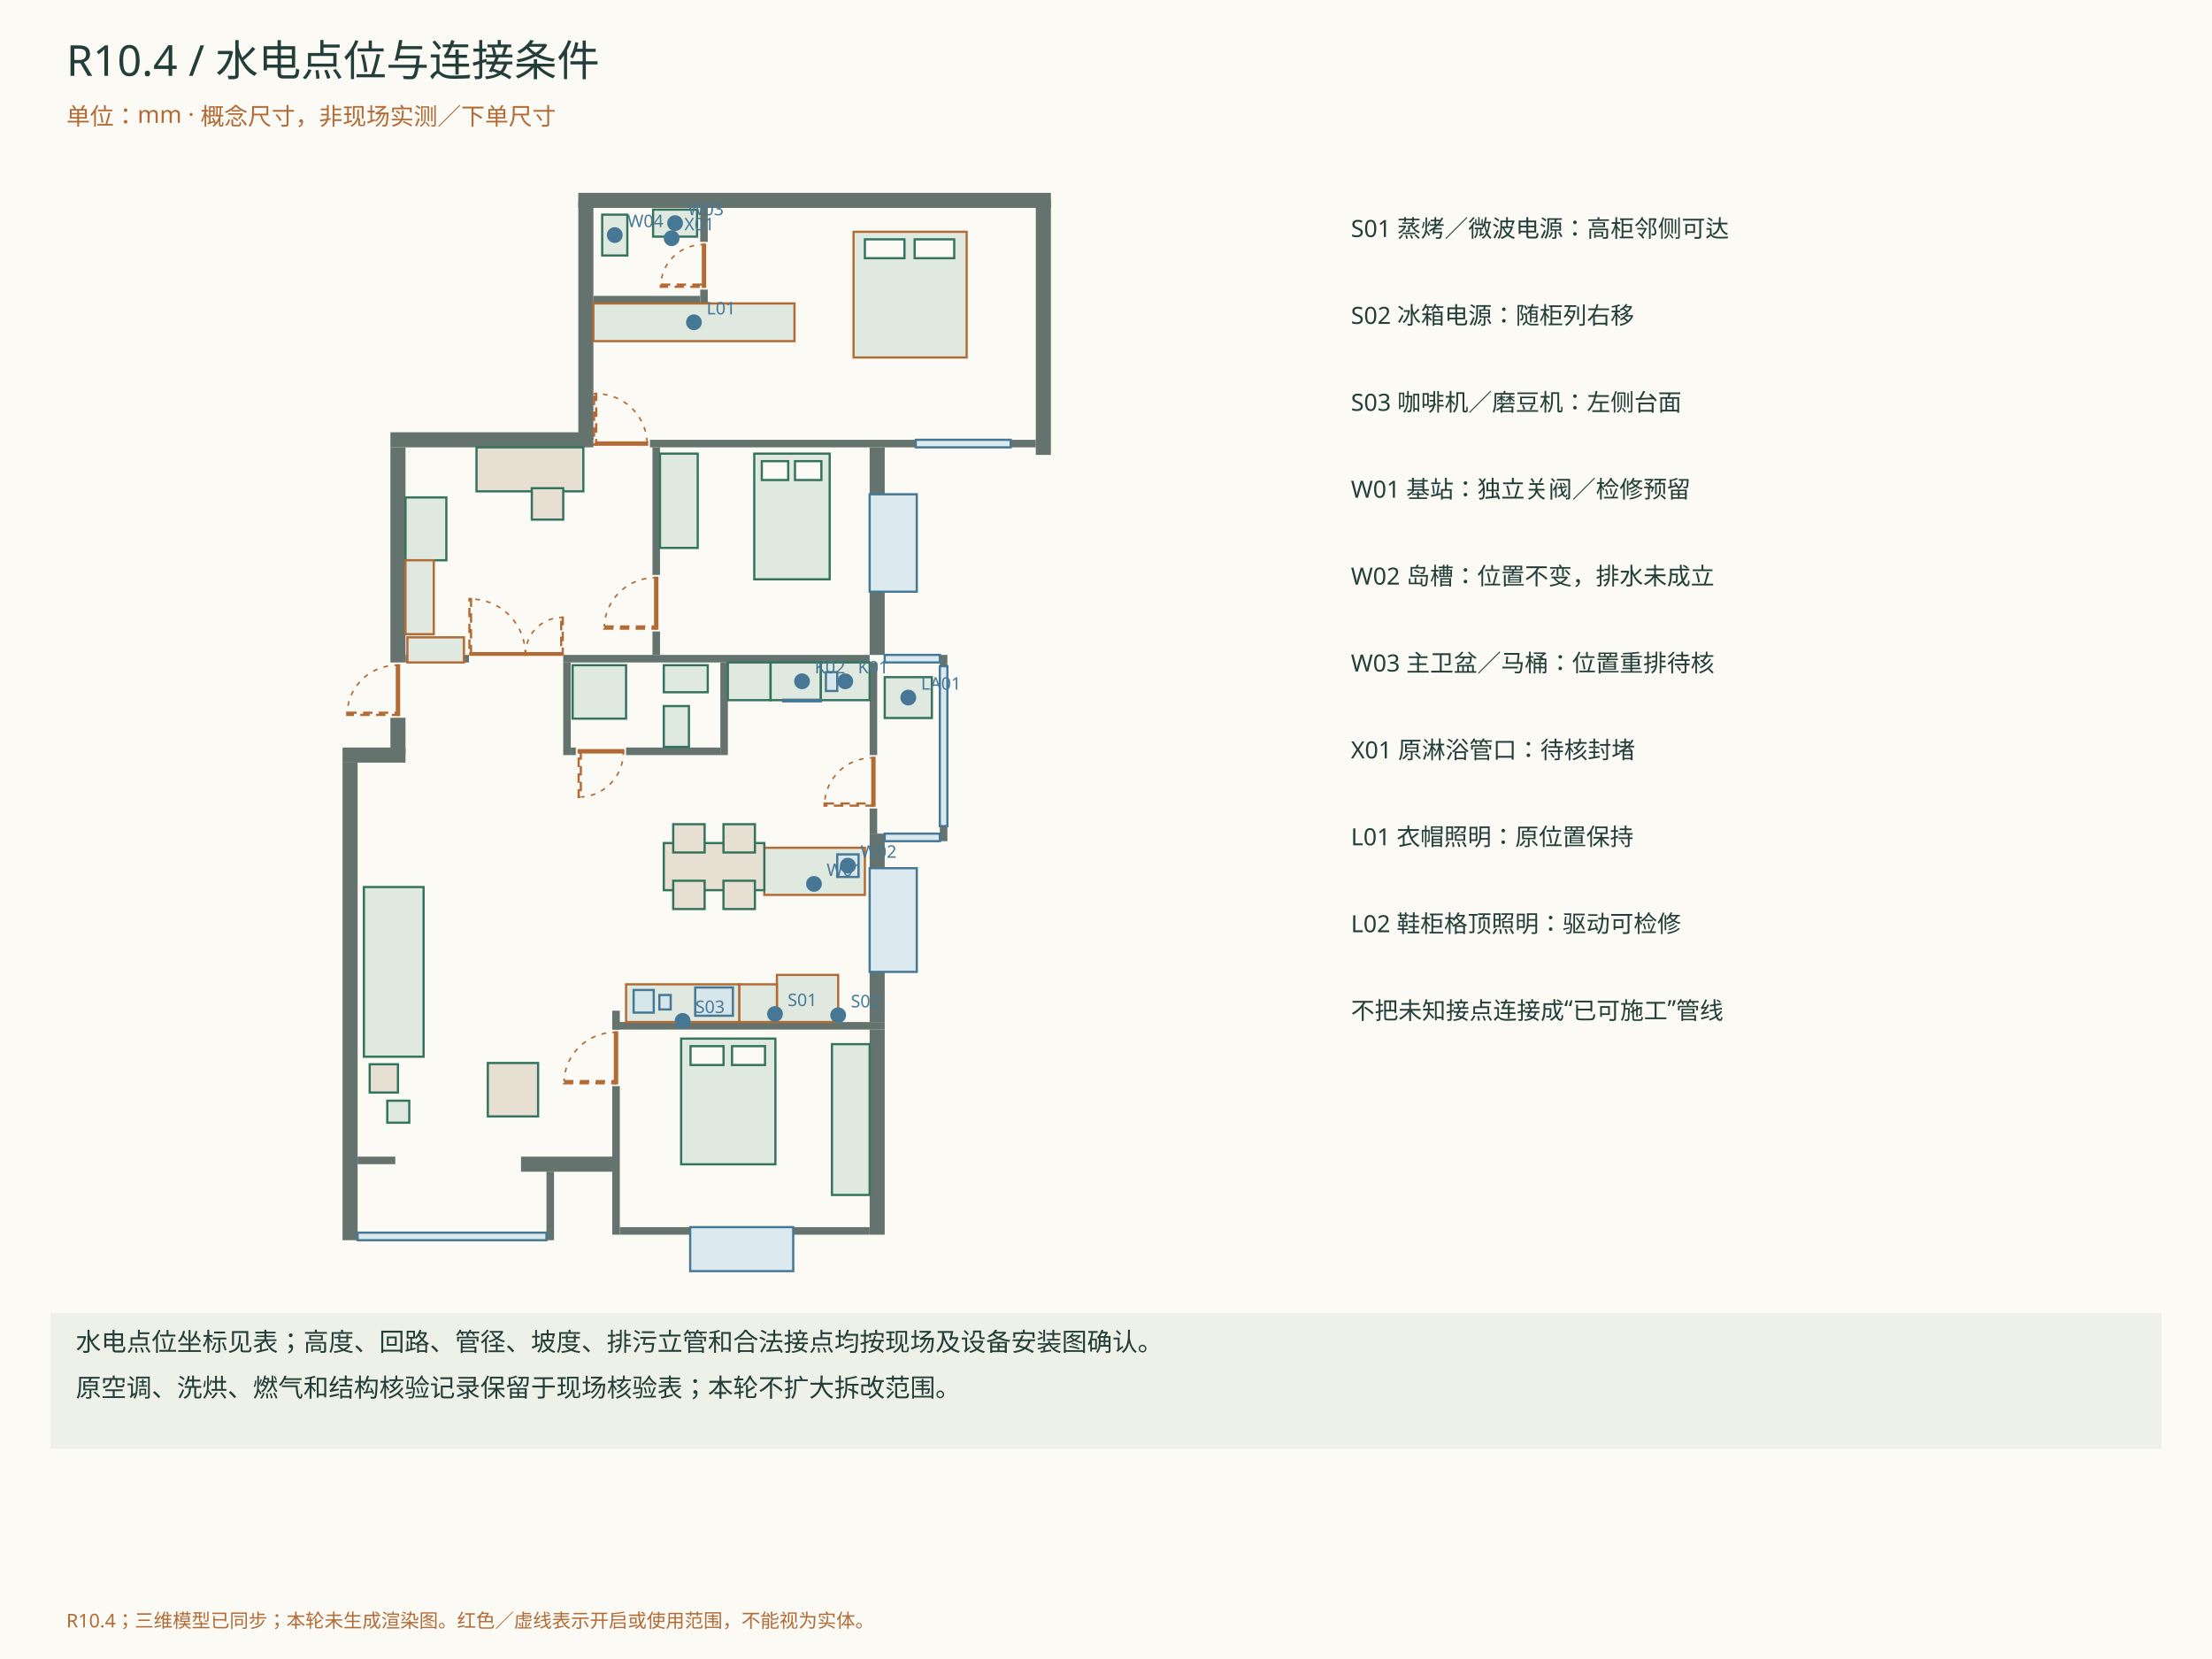
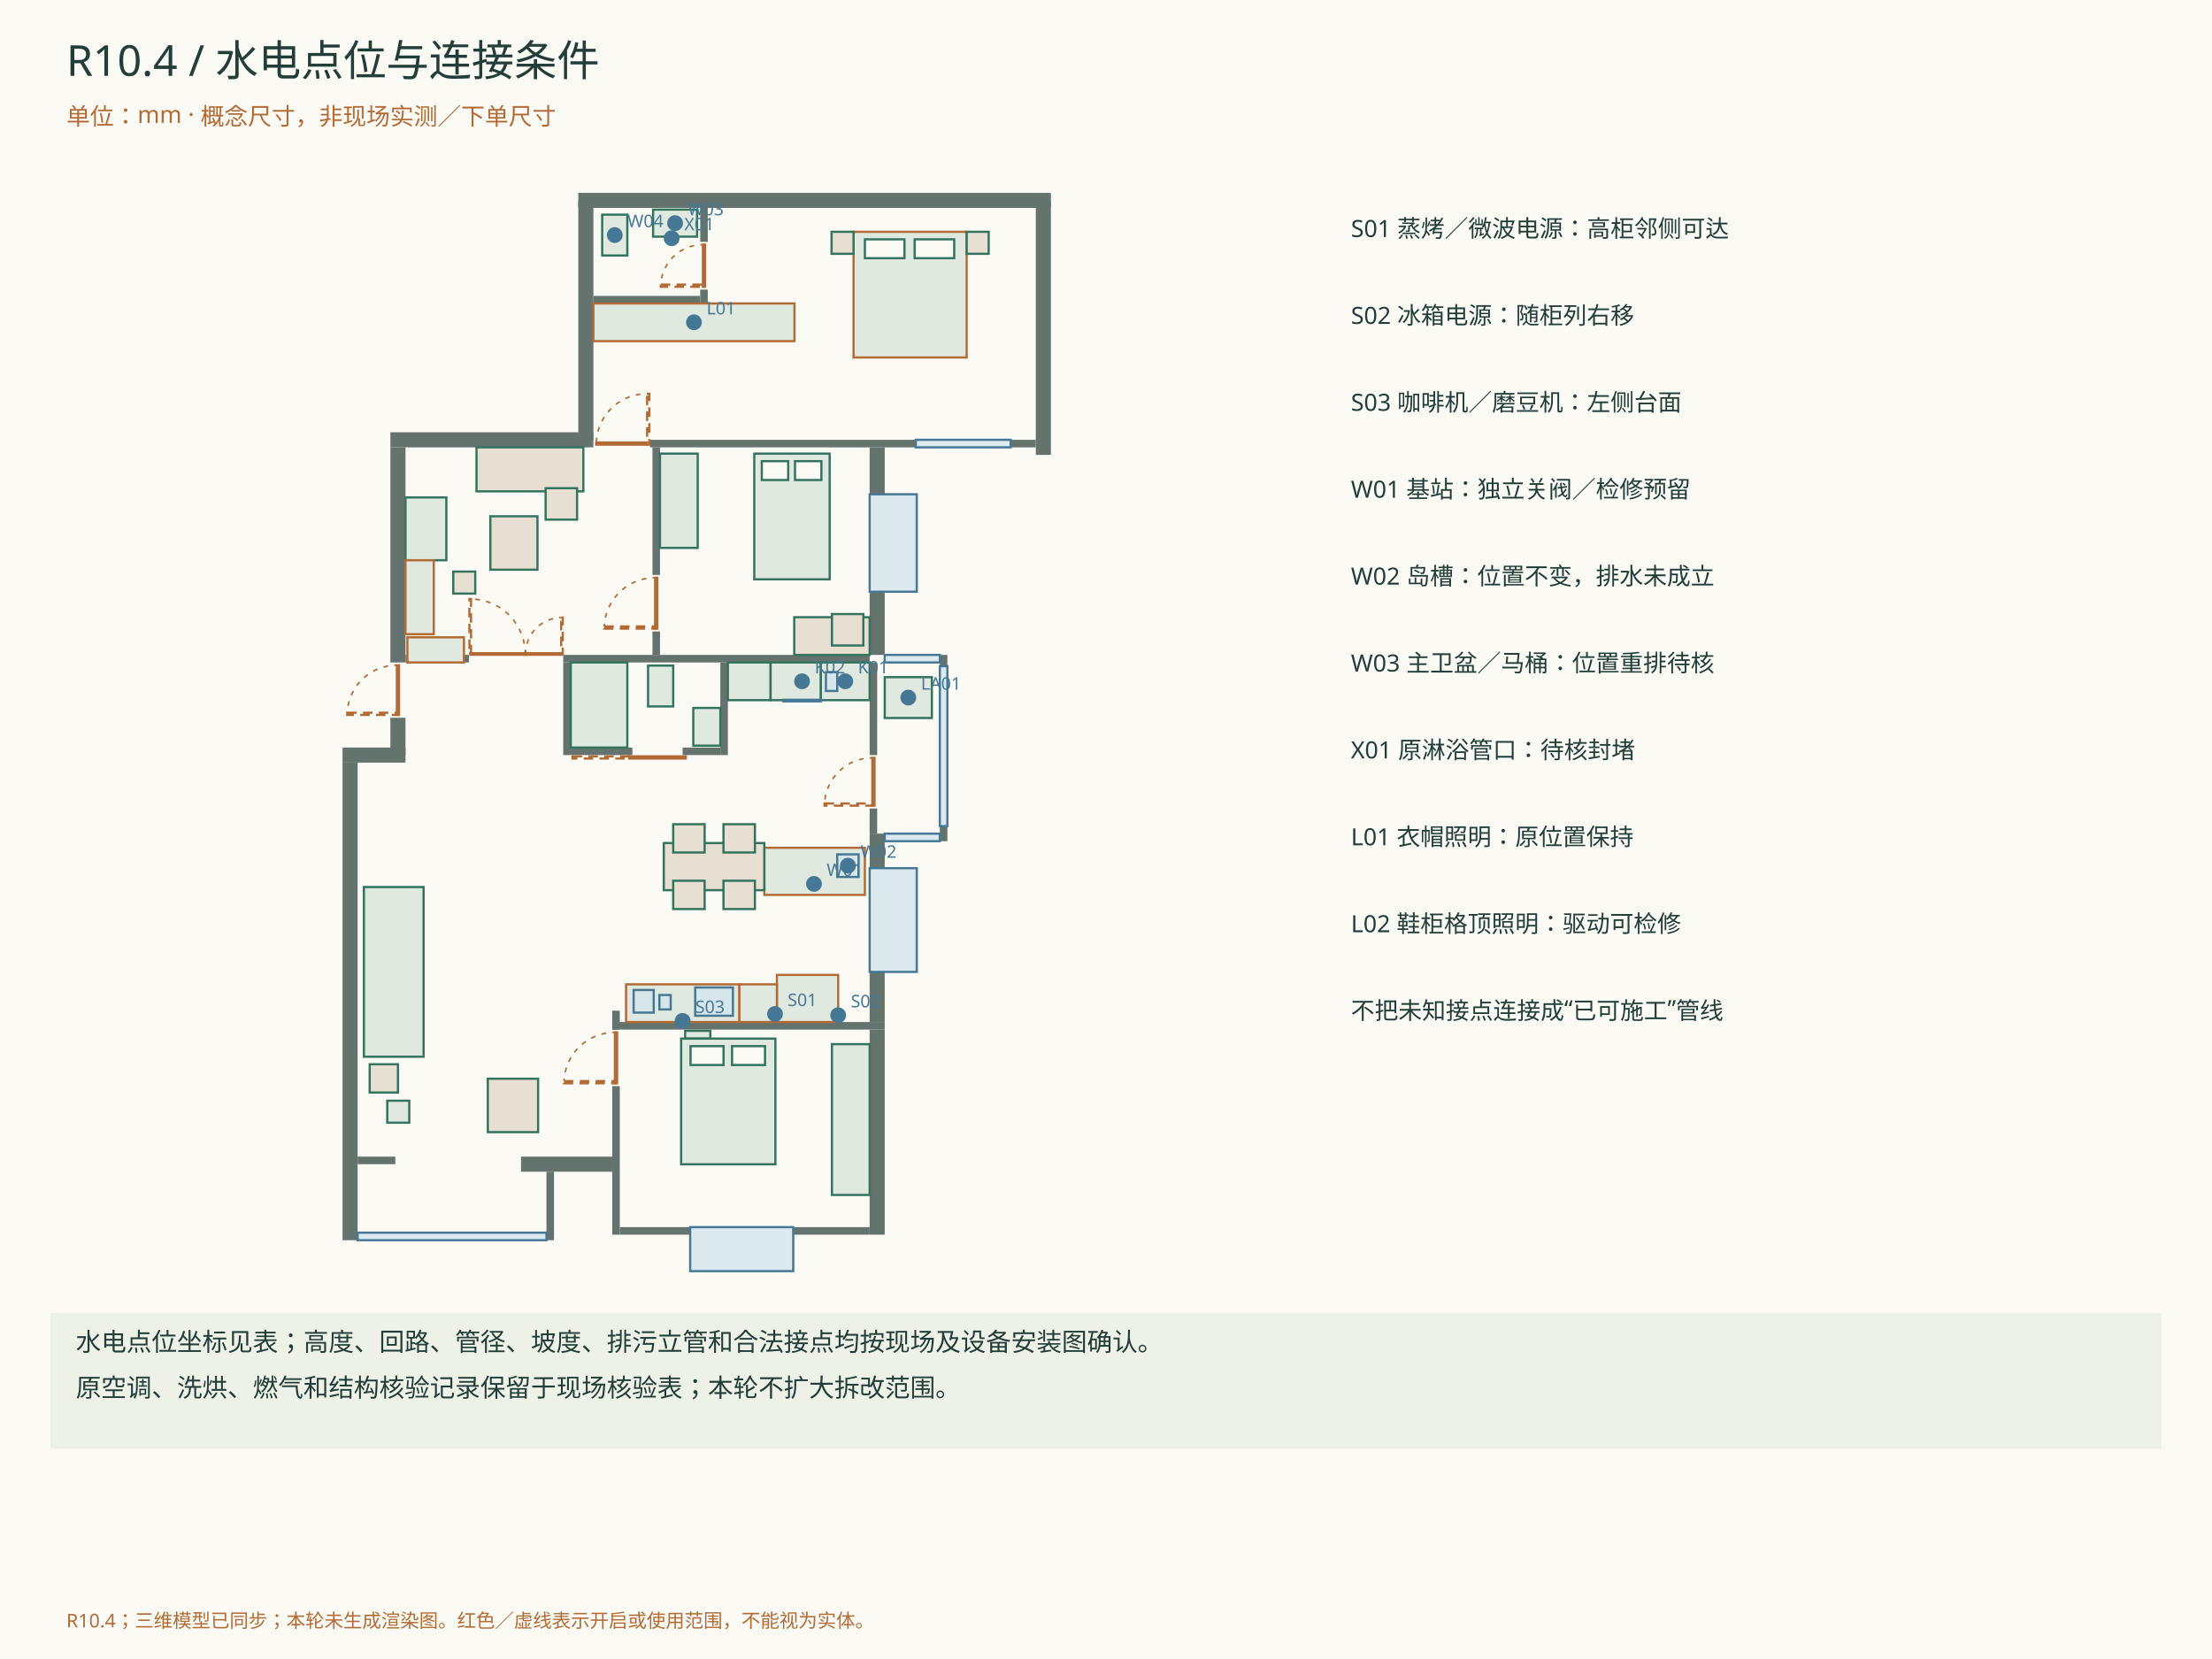
<svg xmlns="http://www.w3.org/2000/svg" viewBox="0 0 1400 1050" role="img">
  <rect width="100%" height="100%" fill="#fbfaf5" />
  <g font-family="PingFang SC, Microsoft YaHei, sans-serif">
    <text x="42" y="48" font-size="27" fill="#233e38" text-anchor="start">R10.4  /  水电点位与连接条件</text>
    <text x="42" y="79" font-size="15" fill="#b36b36" text-anchor="start">单位：mm · 概念尺寸，非现场实测／下单尺寸</text>
    <defs>
      <clipPath id="panel_3">
        <rect x="30" y="110" width="820" height="700" fill="white" stroke="none" stroke-width="1.4" />
      </clipPath>
    </defs>
    <g clip-path="url(#panel_3)" data-plan="true" data-world="[-4700, -7100, 11800, 17600]" data-frame="[30, 110, 820, 700]" data-pulled="[]">
      <rect x="655.568" y="126.824" width="9.545" height="161.08" fill="#64736d" stroke="none" stroke-width="1.4" data-wall="wall_A_east_0" data-box="6620,6027,240,4050" />
      <rect x="366.023" y="122.051" width="299.091" height="9.545" fill="#64736d" stroke="none" stroke-width="1.4" data-wall="wall_A_north_0" data-box="-660,9957,7520,240" />
      <rect x="411.364" y="278.358" width="168.239" height="4.773" fill="#64736d" stroke="none" stroke-width="1.4" data-wall="wall_A_south1_0" data-box="480,6147,4230,120" />
      <rect x="639.659" y="278.358" width="15.909" height="4.773" fill="#64736d" stroke="none" stroke-width="1.4" data-wall="wall_A_south2_0" data-box="6220,6147,400,120" />
      <rect x="366.023" y="126.824" width="9.545" height="151.534" fill="#64736d" stroke="none" stroke-width="1.4" data-wall="wall_A_west_0" data-box="-660,6267,240,3810" />
      <rect x="550.409" y="283.131" width="9.545" height="29.71" fill="#64736d" stroke="none" stroke-width="1.4" data-wall="wall_B_east1_0" data-box="3976,5400,240,747" />
      <rect x="550.409" y="374.489" width="9.545" height="40.011" fill="#64736d" stroke="none" stroke-width="1.4" data-wall="wall_B_east2_0" data-box="3976,2844,240,1006" />
      <rect x="412.955" y="283.131" width="4.773" height="80.739" fill="#64736d" stroke="none" stroke-width="1.4" data-wall="wall_B_west1_0" data-box="520,4117,120,2030" />
      <rect x="412.955" y="399.665" width="4.773" height="14.835" fill="#64736d" stroke="none" stroke-width="1.4" data-wall="wall_B_west2_0" data-box="520,2844,120,373" />
      <rect x="387.5" y="646.852" width="172.455" height="4.773" fill="#64736d" stroke="none" stroke-width="1.4" data-wall="wall_CD_0" data-box="-120,-3118,4336,120" />
      <rect x="550.409" y="527.614" width="9.545" height="21.875" fill="#64736d" stroke="none" stroke-width="1.4" data-wall="wall_C_east1_0" data-box="3976,-550,240,550" />
      <rect x="550.409" y="615.114" width="9.545" height="31.739" fill="#64736d" stroke="none" stroke-width="1.4" data-wall="wall_C_east2_0" data-box="3976,-2998,240,798" />
      <rect x="387.5" y="639.693" width="4.773" height="11.932" fill="#64736d" stroke="none" stroke-width="1.4" data-wall="wall_C_west_end_0" data-box="-120,-3118,120,300" />
      <rect x="550.409" y="651.625" width="9.545" height="129.818" fill="#64736d" stroke="none" stroke-width="1.4" data-wall="wall_D_east_0" data-box="3976,-6382,240,3264" />
      <rect x="392.273" y="776.67" width="44.545" height="4.773" fill="#64736d" stroke="none" stroke-width="1.4" data-wall="wall_D_south1_0" data-box="0,-6382,1120,120" />
      <rect x="502.045" y="776.67" width="48.364" height="4.773" fill="#64736d" stroke="none" stroke-width="1.4" data-wall="wall_D_south2_0" data-box="2760,-6382,1216,120" />
      <rect x="387.5" y="687.42" width="4.773" height="94.023" fill="#64736d" stroke="none" stroke-width="1.4" data-wall="wall_D_west2_0" data-box="-120,-6382,120,2364" />
      <rect x="345.858" y="741.591" width="4.773" height="43.352" fill="#64736d" stroke="none" stroke-width="1.4" data-wall="wall_balconyA_east_0" data-box="-1167,-6470,120,1090" />
      <rect x="226.341" y="732.045" width="23.864" height="4.773" fill="#64736d" stroke="none" stroke-width="1.4" data-wall="wall_balconyA_head1_0" data-box="-4172,-5260,600,120" />
      <rect x="329.75" y="732.045" width="57.75" height="9.545" fill="#64736d" stroke="none" stroke-width="1.4" data-wall="wall_balconyA_head2_0" data-box="-1572,-5380,1452,240" />
      <rect x="594.835" y="414.5" width="4.773" height="7.159" fill="#64736d" stroke="none" stroke-width="1.4" data-wall="wall_balconyB_NE_0" data-box="5093,2664,120,180" />
      <rect x="594.835" y="522.841" width="4.773" height="9.545" fill="#64736d" stroke="none" stroke-width="1.4" data-wall="wall_balconyB_SE_0" data-box="5093,-120,120,240" />
      <rect x="550.409" y="419.273" width="4.773" height="58.625" fill="#64736d" stroke="none" stroke-width="1.4" data-wall="wall_balconyB_div1_0" data-box="3976,1250,120,1474" />
      <rect x="550.409" y="511.705" width="4.773" height="15.909" fill="#64736d" stroke="none" stroke-width="1.4" data-wall="wall_balconyB_div2_0" data-box="3976,-0,120,400" />
      <rect x="455.909" y="419.273" width="4.773" height="58.625" fill="#64736d" stroke="none" stroke-width="1.4" data-wall="wall_bath_east_0" data-box="1600,1250,120,1474" />
      <rect x="356.477" y="414.5" width="193.932" height="4.773" fill="#64736d" stroke="none" stroke-width="1.4" data-wall="wall_bath_kitchen_north_0" data-box="-900,2724,4876,120" />
-       <rect x="361.25" y="473.125" width="3.182" height="4.773" fill="#64736d" stroke="none" stroke-width="1.4" data-wall="wall_bath_south1_0" data-box="-780,1250,80,120" />
-       <rect x="396.25" y="473.125" width="59.659" height="4.773" fill="#64736d" stroke="none" stroke-width="1.4" data-wall="wall_bath_south2_0" data-box="100,1250,1500,120" />
+       <rect x="361.25" y="473.125" width="38.977" height="4.773" fill="#64736d" stroke="none" stroke-width="1.4" data-wall="wall_bath_south1_0" data-box="-780,1250,980,120" />
+       <rect x="432.045" y="473.125" width="23.864" height="4.773" fill="#64736d" stroke="none" stroke-width="1.4" data-wall="wall_bath_south2_0" data-box="1000,1250,600,120" />
      <rect x="356.477" y="419.273" width="4.773" height="58.625" fill="#64736d" stroke="none" stroke-width="1.4" data-wall="wall_bath_west_0" data-box="-900,1250,120,1474" />
      <rect x="247.102" y="454.273" width="9.545" height="23.625" fill="#64736d" stroke="none" stroke-width="1.4" data-wall="wall_entry_lower_0" data-box="-3650,1250,240,594" />
      <rect x="216.795" y="473.125" width="39.852" height="9.545" fill="#64736d" stroke="none" stroke-width="1.4" data-wall="wall_entry_step_0" data-box="-4412,1130,1002,240" />
      <rect x="247.102" y="273.585" width="128.466" height="9.545" fill="#64736d" stroke="none" stroke-width="1.4" data-wall="wall_family_north_0" data-box="-3650,6147,3230,240" />
      <rect x="247.102" y="283.131" width="9.545" height="136.142" fill="#64736d" stroke="none" stroke-width="1.4" data-wall="wall_family_west_0" data-box="-3650,2724,240,3423" />
      <rect x="216.795" y="482.67" width="9.545" height="302.273" fill="#64736d" stroke="none" stroke-width="1.4" data-wall="wall_living_west_0" data-box="-4412,-6470,240,7600" />
      <rect x="443.182" y="126.824" width="4.773" height="26.25" fill="#64736d" stroke="none" stroke-width="1.4" data-wall="wall_master_bath_east1_0" data-box="1280,9417,120,660" />
      <rect x="443.182" y="183.301" width="4.773" height="8.75" fill="#64736d" stroke="none" stroke-width="1.4" data-wall="wall_master_bath_east2_0" data-box="1280,8437,120,220" />
      <rect x="375.568" y="187.278" width="67.614" height="4.773" fill="#64736d" stroke="none" stroke-width="1.4" data-wall="wall_master_bath_south_0" data-box="-420,8437,1700,120" />
      <rect x="256.648" y="414.5" width="1.193" height="4.773" fill="#64736d" stroke="none" stroke-width="1.4" data-wall="shoe_wall_west_return" data-box="-3410,2724,30,120" />
      <rect x="293.636" y="414.5" width="3.182" height="4.773" fill="#64736d" stroke="none" stroke-width="1.4" data-wall="shoe_wall_door_return" data-box="-2480,2724,80,120" />
      <rect x="579.602" y="278.358" width="60.057" height="4.773" fill="#dceaf0" stroke="#467896" stroke-width="1.4" />
      <rect x="559.955" y="414.5" width="34.881" height="4.773" fill="#dceaf0" stroke="#467896" stroke-width="1.4" />
      <rect x="594.835" y="421.659" width="4.773" height="101.182" fill="#dceaf0" stroke="#467896" stroke-width="1.4" />
      <rect x="559.955" y="527.614" width="34.881" height="4.773" fill="#dceaf0" stroke="#467896" stroke-width="1.4" />
      <rect x="226.341" y="780.17" width="119.517" height="4.773" fill="#dceaf0" stroke="#467896" stroke-width="1.4" />
      <rect x="550.409" y="312.841" width="29.829" height="61.648" fill="#dceaf0" stroke="#467896" stroke-width="1.4" />
      <rect x="550.409" y="549.489" width="29.829" height="65.625" fill="#dceaf0" stroke="#467896" stroke-width="1.4" />
      <rect x="436.818" y="776.67" width="65.227" height="27.841" fill="#dceaf0" stroke="#467896" stroke-width="1.4" />
      <polygon points="540.227,226.256 611.818,226.256 611.818,146.71 540.227,146.71" fill="#e0e9df" stroke="#b36b36" stroke-width="1.4" data-object="bedA" data-box="3720,7577,1800,2000" />
      <rect x="547.386" y="151.483" width="25.057" height="11.932" fill="#fbfaf5" stroke="#34735e" stroke-width="1.4" />
      <rect x="578.886" y="151.483" width="25.057" height="11.932" fill="#fbfaf5" stroke="#34735e" stroke-width="1.4" />
      <polygon points="477.386,366.653 525.114,366.653 525.114,287.108 477.386,287.108" fill="#e0e9df" stroke="#34735e" stroke-width="1.4" data-object="bedB" data-box="2140,4047,1200,2000" />
      <rect x="482.159" y="291.881" width="16.704" height="11.932" fill="#fbfaf5" stroke="#34735e" stroke-width="1.4" />
      <rect x="503.159" y="291.881" width="16.704" height="11.932" fill="#fbfaf5" stroke="#34735e" stroke-width="1.4" />
      <polygon points="431.091,736.898 490.75,736.898 490.75,657.352 431.091,657.352" fill="#e0e9df" stroke="#34735e" stroke-width="1.4" data-object="bedD" data-box="976,-5262,1500,2000" />
      <rect x="437.057" y="662.125" width="20.881" height="11.932" fill="#fbfaf5" stroke="#34735e" stroke-width="1.4" />
      <rect x="463.307" y="662.125" width="20.881" height="11.932" fill="#fbfaf5" stroke="#34735e" stroke-width="1.4" />
      <polygon points="417.727,346.767 441.591,346.767 441.591,287.108 417.727,287.108" fill="#e0e9df" stroke="#34735e" stroke-width="1.4" data-object="wardrobeB" data-box="640,4547,600,1500" />
      <polygon points="526.545,756.307 550.409,756.307 550.409,660.852 526.545,660.852" fill="#e0e9df" stroke="#34735e" stroke-width="1.4" data-object="wardrobeD" data-box="3376,-5750,600,2400" />
      <polygon points="230.318,668.807 268.102,668.807 268.102,561.42 230.318,561.42" fill="#e0e9df" stroke="#34735e" stroke-width="1.4" data-object="sofa" data-box="-4072,-3550,950,2700" />
      <polygon points="301.591,310.972 369.205,310.972 369.205,283.131 301.591,283.131" fill="#e7dfd2" stroke="#34735e" stroke-width="1.4" data-object="desk" data-box="-2280,5447,1700,700" />
-       <polygon points="336.591,328.869 356.477,328.869 356.477,308.983 336.591,308.983" fill="#e7dfd2" stroke="#34735e" stroke-width="1.4" data-object="study_chair" data-box="-1400,4997,500,500" />
+       <polygon points="345.341,328.869 365.227,328.869 365.227,308.983 345.341,308.983" fill="#e7dfd2" stroke="#34735e" stroke-width="1.4" data-object="study_chair" data-box="-1180,4997,500,500" />
      <polygon points="256.648,354.602 282.5,354.602 282.5,314.83 256.648,314.83" fill="#e0e9df" stroke="#34735e" stroke-width="1.4" data-object="study_storage" data-box="-3410,4350,650,1000" />
      <polygon points="257.841,419.273 293.636,419.273 293.636,403.364 257.841,403.364" fill="#e0e9df" stroke="#b36b36" stroke-width="1.4" data-object="shoe" data-box="-3380,2724,900,400" />
      <polygon points="491.705,646.852 530.483,646.852 530.483,617.023 491.705,617.023" fill="#e0e9df" stroke="#b36b36" stroke-width="1.4" data-object="fridge" data-box="2500,-2998,975,750" />
      <polygon points="467.841,646.852 491.705,646.852 491.705,622.989 467.841,622.989" fill="#e0e9df" stroke="#b36b36" stroke-width="1.4" data-object="tower" data-box="1900,-2998,600,600" />
      <polygon points="396.25,646.852 467.841,646.852 467.841,622.989 396.25,622.989" fill="#e0e9df" stroke="#b36b36" stroke-width="1.4" data-object="coffee" data-box="100,-2998,1800,600" />
      <polygon points="483.75,566.392 547.386,566.392 547.386,536.562 483.75,536.562" fill="#e0e9df" stroke="#b36b36" stroke-width="1.4" data-object="island" data-box="2300,-975,1600,750" />
      <polygon points="420.114,563.409 483.75,563.409 483.75,533.58 420.114,533.58" fill="#e7dfd2" stroke="#34735e" stroke-width="1.4" data-object="table4" data-box="700,-900,1600,750" />
      <polygon points="426.08,539.545 445.966,539.545 445.966,521.648 426.08,521.648" fill="#e7dfd2" stroke="#34735e" stroke-width="1.4" data-object="chair4_0" data-box="850,-300,500,450" />
      <polygon points="457.898,539.545 477.784,539.545 477.784,521.648 457.898,521.648" fill="#e7dfd2" stroke="#34735e" stroke-width="1.4" data-object="chair4_1" data-box="1650,-300,500,450" />
      <polygon points="426.08,575.341 445.966,575.341 445.966,557.443 426.08,557.443" fill="#e7dfd2" stroke="#34735e" stroke-width="1.4" data-object="chair4_2" data-box="850,-1200,500,450" />
      <polygon points="457.898,575.341 477.784,575.341 477.784,557.443 457.898,557.443" fill="#e7dfd2" stroke="#34735e" stroke-width="1.4" data-object="chair4_3" data-box="1650,-1200,500,450" />
      <polygon points="460.682,443.136 487.727,443.136 487.727,419.273 460.682,419.273" fill="#e0e9df" stroke="#34735e" stroke-width="1.4" data-object="hob" data-box="1720,2124,680,600" />
      <polygon points="487.727,443.136 519.545,443.136 519.545,419.273 487.727,419.273" fill="#e0e9df" stroke="#34735e" stroke-width="1.4" data-object="prep" data-box="2400,2124,800,600" />
      <polygon points="519.545,443.136 550.409,443.136 550.409,419.273 519.545,419.273" fill="#e0e9df" stroke="#34735e" stroke-width="1.4" data-object="sink" data-box="3200,2124,776,600" />
      <polygon points="413.352,149.773 441.193,149.773 441.193,132.67 413.352,132.67" fill="#e0e9df" stroke="#34735e" stroke-width="1.4" data-object="Bath_A_basin" data-box="530,9500,700,430" />
      <polygon points="381.136,161.705 397.045,161.705 397.045,135.852 381.136,135.852" fill="#e0e9df" stroke="#34735e" stroke-width="1.4" data-object="Bath_A_wc" data-box="-280,9200,400,650" />
-       <polygon points="420.114,438.125 447.955,438.125 447.955,421.023 420.114,421.023" fill="#e0e9df" stroke="#34735e" stroke-width="1.4" data-object="Bath_Public_basin" data-box="700,2250,700,430" />
-       <polygon points="420.114,472.727 436.023,472.727 436.023,446.875 420.114,446.875" fill="#e0e9df" stroke="#34735e" stroke-width="1.4" data-object="Bath_Public_wc" data-box="700,1380,400,650" />
-       <polygon points="362.443,454.83 396.25,454.83 396.25,421.023 362.443,421.023" fill="#e0e9df" stroke="#34735e" stroke-width="1.4" data-object="shower_public" data-box="-750,1830,850,850" />
+       <polygon points="438.807,471.932 455.909,471.932 455.909,448.068 438.807,448.068" fill="#e0e9df" stroke="#34735e" stroke-width="1.4" data-object="Bath_Public_basin" data-box="1170,1400,430,600" />
+       <polygon points="410.17,447.114 426.08,447.114 426.08,421.261 410.17,421.261" fill="#e0e9df" stroke="#34735e" stroke-width="1.4" data-object="Bath_Public_wc" data-box="450,2024,400,650" />
+       <polygon points="361.25,473.125 397.045,473.125 397.045,419.273 361.25,419.273" fill="#e0e9df" stroke="#34735e" stroke-width="1.4" data-object="shower_public" data-box="-780,1370,900,1354" />
      <polygon points="559.955,454.432 589.784,454.432 589.784,428.58 559.955,428.58" fill="#e0e9df" stroke="#34735e" stroke-width="1.4" data-object="laundry" data-box="4216,1840,750,650" />
      <polygon points="256.648,401.375 274.545,401.375 274.545,354.602 256.648,354.602" fill="#e0e9df" stroke="#b36b36" stroke-width="1.4" data-object="study_shallow" data-box="-3410,3174,450,1176" />
      <polygon points="233.977,691.477 251.875,691.477 251.875,673.58 233.977,673.58" fill="#e7dfd2" stroke="#34735e" stroke-width="1.4" data-object="side_table" data-box="-3980,-4120,450,450" />
-       <polygon points="308.75,706.591 340.568,706.591 340.568,672.784 308.75,672.784" fill="#e7dfd2" stroke="#34735e" stroke-width="1.4" data-object="lounge_chair" data-box="-2100,-4500,800,850" />
+       <polygon points="308.75,716.534 340.568,716.534 340.568,682.727 308.75,682.727" fill="#e7dfd2" stroke="#34735e" stroke-width="1.4" data-object="lounge_chair" data-box="-2100,-4750,800,850" />
      <polygon points="245.114,710.568 259.034,710.568 259.034,696.648 245.114,696.648" fill="#e0e9df" stroke="#34735e" stroke-width="1.4" data-object="floor_lamp" data-box="-3700,-4600,350,350" />
      <polygon points="375.568,215.915 502.841,215.915 502.841,192.051 375.568,192.051" fill="#e0e9df" stroke="#b36b36" stroke-width="1.4" data-object="entry_wardrobe" data-box="-420,7837,3200,600" />
+       <polygon points="502.682,414.5 550.409,414.5 550.409,390.636 502.682,390.636" fill="#e7dfd2" stroke="#34735e" stroke-width="1.4" data-object="child_desk" data-box="2776,2844,1200,600" />
+       <polygon points="526.545,408.534 546.432,408.534 546.432,388.648 526.545,388.648" fill="#e7dfd2" stroke="#34735e" stroke-width="1.4" data-object="child_chair" data-box="3376,2994,500,500" />
+       <polygon points="310.341,360.568 340.17,360.568 340.17,326.761 310.341,326.761" fill="#e7dfd2" stroke="#34735e" stroke-width="1.4" data-object="family_reading_chair" data-box="-2060,4200,750,850" />
+       <polygon points="286.875,375.682 300.795,375.682 300.795,361.761 286.875,361.761" fill="#e7dfd2" stroke="#34735e" stroke-width="1.4" data-object="family_side_table" data-box="-2650,3820,350,350" />
+       <polygon points="526.307,160.631 540.227,160.631 540.227,146.71 526.307,146.71" fill="#e7dfd2" stroke="#34735e" stroke-width="1.4" data-object="A_bedside_west" data-box="3370,9227,350,350" />
+       <polygon points="611.818,160.631 625.739,160.631 625.739,146.71 611.818,146.71" fill="#e7dfd2" stroke="#34735e" stroke-width="1.4" data-object="A_bedside_east" data-box="5520,9227,350,350" />
+       <polygon points="433.636,657.193 449.545,657.193 449.545,652.42 433.636,652.42" fill="#e0e9df" stroke="#34735e" stroke-width="1.4" data-object="D_bedside" data-box="1040,-3258,400,120" />
      <rect x="377.358" y="280.048" width="32.216" height="1.392" fill="#cdbb9e" stroke="#b36b36" stroke-width="1.4" />
-       <rect x="375.966" y="249.224" width="1.392" height="32.216" fill="none" stroke="#b36b36" stroke-width="1.4" stroke-dasharray="6 4" />
-       <polyline points="409.574,280.048 409.457,278.364 409.252,276.688 408.959,275.026 408.58,273.381 408.116,271.758 407.567,270.161 406.935,268.596 406.222,267.065 405.431,265.574 404.562,264.127 403.618,262.727 402.603,261.378 401.518,260.084 400.368,258.849 399.154,257.676 397.88,256.568 396.55,255.528 395.168,254.559 393.737,253.664 392.26,252.845 390.743,252.104 389.19,251.443 387.604,250.865 385.989,250.371 384.351,249.962 382.694,249.639 381.023,249.403 379.341,249.255 377.654,249.196 375.966,249.224" fill="none" stroke="#b36b36" stroke-dasharray="3 4" />
+       <rect x="409.574" y="249.224" width="1.392" height="32.216" fill="none" stroke="#b36b36" stroke-width="1.4" stroke-dasharray="6 4" />
+       <polyline points="377.358,280.048 377.475,278.364 377.68,276.688 377.972,275.026 378.351,273.381 378.816,271.758 379.365,270.161 379.997,268.596 380.709,267.065 381.501,265.574 382.37,264.127 383.313,262.727 384.329,261.378 385.413,260.084 386.564,258.849 387.778,257.676 389.052,256.568 390.382,255.528 391.764,254.559 393.195,253.664 394.671,252.845 396.188,252.104 397.742,251.443 399.328,250.865 400.943,250.371 402.58,249.962 404.237,249.639 405.909,249.403 407.591,249.255 409.278,249.196 410.966,249.224" fill="none" stroke="#b36b36" stroke-dasharray="3 4" />
      <rect x="444.872" y="154.864" width="1.392" height="26.648" fill="#cdbb9e" stroke="#b36b36" stroke-width="1.4" />
      <rect x="418.224" y="180.119" width="26.648" height="1.392" fill="none" stroke="#b36b36" stroke-width="1.4" stroke-dasharray="6 4" />
      <polyline points="446.264,154.864 444.868,154.827 443.471,154.864 442.078,154.974 440.693,155.157 439.32,155.411 437.961,155.738 436.622,156.135 435.305,156.601 434.015,157.136 432.754,157.738 431.526,158.405 430.335,159.135 429.184,159.926 428.076,160.777 427.014,161.684 426,162.646 425.039,163.66 424.132,164.722 423.282,165.831 422.491,166.982 421.761,168.173 421.094,169.401 420.493,170.662 419.959,171.953 419.493,173.27 419.096,174.609 418.77,175.968 418.516,177.341 418.334,178.727 418.224,180.119" fill="none" stroke="#b36b36" stroke-dasharray="3 4" />
      <rect x="414.645" y="365.659" width="1.392" height="32.216" fill="#cdbb9e" stroke="#b36b36" stroke-width="1.4" />
      <rect x="382.429" y="396.483" width="32.216" height="1.392" fill="none" stroke="#b36b36" stroke-width="1.4" stroke-dasharray="6 4" />
      <polyline points="416.037,365.659 414.349,365.63 412.662,365.69 410.98,365.838 409.308,366.074 407.651,366.397 406.014,366.806 404.399,367.3 402.813,367.878 401.259,368.538 399.742,369.279 398.266,370.098 396.835,370.994 395.453,371.962 394.123,373.002 392.849,374.111 391.635,375.284 390.484,376.519 389.4,377.813 388.385,379.161 387.441,380.561 386.572,382.009 385.78,383.5 385.068,385.03 384.436,386.596 383.887,388.192 383.422,389.815 383.043,391.46 382.751,393.123 382.546,394.799 382.429,396.483" fill="none" stroke="#b36b36" stroke-dasharray="3 4" />
      <rect x="251.179" y="421.062" width="1.392" height="31.421" fill="#cdbb9e" stroke="#b36b36" stroke-width="1.4" />
      <rect x="219.759" y="451.091" width="31.421" height="1.392" fill="none" stroke="#b36b36" stroke-width="1.4" stroke-dasharray="6 4" />
      <polyline points="252.571,421.062 250.925,421.033 249.279,421.089 247.639,421.232 246.008,421.46 244.391,421.773 242.793,422.17 241.218,422.651 239.671,423.213 238.155,423.855 236.674,424.576 235.234,425.373 233.837,426.245 232.487,427.189 231.189,428.202 229.946,429.281 228.76,430.424 227.637,431.628 226.578,432.888 225.586,434.203 224.664,435.567 223.815,436.978 223.041,438.431 222.344,439.923 221.727,441.45 221.189,443.006 220.735,444.589 220.363,446.193 220.076,447.814 219.874,449.448 219.759,451.091" fill="none" stroke="#b36b36" stroke-dasharray="3 4" />
-       <rect x="366.222" y="474.815" width="28.239" height="1.392" fill="#cdbb9e" stroke="#b36b36" stroke-width="1.4" />
-       <rect x="366.222" y="476.207" width="1.392" height="28.239" fill="none" stroke="#b36b36" stroke-width="1.4" stroke-dasharray="6 4" />
-       <polyline points="394.46,474.815 394.494,476.295 394.451,477.775 394.33,479.25 394.133,480.717 393.858,482.171 393.508,483.61 393.083,485.028 392.585,486.421 392.014,487.787 391.373,489.121 390.663,490.42 389.885,491.679 389.043,492.897 388.138,494.068 387.174,495.191 386.151,496.261 385.075,497.277 383.946,498.235 382.769,499.132 381.546,499.967 380.282,500.736 378.979,501.438 377.641,502.072 376.272,502.634 374.875,503.124 373.454,503.54 372.014,503.881 370.558,504.146 369.09,504.334 367.614,504.446" fill="none" stroke="#b36b36" stroke-dasharray="3 4" />
+       <rect x="398.239" y="478.693" width="35.795" height="1.392" fill="#cdbb9e" stroke="#b36b36" stroke-width="1.4" />
+       <rect x="362.443" y="478.693" width="35.795" height="1.392" fill="none" stroke="#b36b36" stroke-width="1.4" stroke-dasharray="6 4" />
+       <polyline points="434.034,478.693 434.034,478.693 434.034,478.693 434.034,478.693 434.034,478.693 434.034,478.693 434.034,478.693 434.034,478.693 434.034,478.693 434.034,478.693 434.034,478.693 434.034,478.693 434.034,478.693 434.034,478.693 434.034,478.693 434.034,478.693 434.034,478.693 434.034,478.693 434.034,478.693 434.034,478.693 434.034,478.693 434.034,478.693 434.034,478.693 434.034,478.693 434.034,478.693 434.034,478.693 434.034,478.693 434.034,478.693 434.034,478.693 434.034,478.693 434.034,478.693" fill="none" stroke="#b36b36" stroke-dasharray="3 4" />
      <rect x="552.099" y="479.688" width="1.392" height="30.227" fill="#cdbb9e" stroke="#b36b36" stroke-width="1.4" />
      <rect x="521.872" y="508.523" width="30.227" height="1.392" fill="none" stroke="#b36b36" stroke-width="1.4" stroke-dasharray="6 4" />
      <polyline points="553.491,479.688 551.908,479.656 550.324,479.708 548.746,479.842 547.176,480.059 545.621,480.357 544.083,480.737 542.567,481.196 541.077,481.735 539.617,482.35 538.191,483.041 536.804,483.806 535.458,484.642 534.159,485.548 532.908,486.52 531.71,487.557 530.568,488.654 529.484,489.81 528.463,491.021 527.507,492.284 526.618,493.596 525.799,494.952 525.052,496.349 524.379,497.783 523.782,499.25 523.262,500.747 522.822,502.269 522.462,503.811 522.183,505.371 521.986,506.943 521.872,508.523" fill="none" stroke="#b36b36" stroke-dasharray="3 4" />
      <rect x="389.19" y="653.415" width="1.392" height="32.216" fill="#cdbb9e" stroke="#b36b36" stroke-width="1.4" />
      <rect x="356.974" y="684.239" width="32.216" height="1.392" fill="none" stroke="#b36b36" stroke-width="1.4" stroke-dasharray="6 4" />
      <polyline points="390.582,653.415 388.894,653.386 387.207,653.446 385.526,653.594 383.854,653.829 382.197,654.152 380.559,654.561 378.945,655.056 377.359,655.634 375.805,656.294 374.288,657.035 372.812,657.854 371.38,658.749 369.998,659.718 368.668,660.758 367.395,661.866 366.181,663.04 365.03,664.275 363.945,665.568 362.93,666.917 361.987,668.317 361.118,669.765 360.326,671.256 359.613,672.786 358.981,674.352 358.432,675.948 357.968,677.571 357.589,679.216 357.296,680.879 357.091,682.554 356.974,684.239" fill="none" stroke="#b36b36" stroke-dasharray="3 4" />
      <rect x="297.614" y="413.406" width="34.801" height="0.994" fill="#cdbb9e" stroke="#b36b36" stroke-width="1.4" />
      <rect x="297.116" y="379.102" width="0.994" height="34.801" fill="none" stroke="#b36b36" stroke-width="1.4" stroke-dasharray="6 4" />
      <polyline points="332.415,414.401 332.393,412.579 332.276,410.76 332.064,408.95 331.758,407.154 331.358,405.376 330.865,403.622 330.281,401.896 329.608,400.203 328.847,398.547 328.001,396.933 327.071,395.366 326.061,393.85 324.972,392.389 323.809,390.986 322.573,389.647 321.27,388.374 319.901,387.171 318.471,386.041 316.985,384.987 315.445,384.013 313.856,383.121 312.223,382.313 310.549,381.592 308.841,380.959 307.101,380.417 305.335,379.966 303.549,379.609 301.746,379.345 299.931,379.176 298.111,379.102" fill="none" stroke="#b36b36" stroke-dasharray="3 4" />
      <rect x="332.614" y="413.406" width="23.068" height="0.994" fill="#cdbb9e" stroke="#b36b36" stroke-width="1.4" />
      <rect x="355.185" y="390.835" width="0.994" height="23.068" fill="none" stroke="#b36b36" stroke-width="1.4" stroke-dasharray="6 4" />
      <polyline points="332.614,414.401 332.619,413.193 332.688,411.987 332.82,410.786 333.014,409.594 333.271,408.413 333.589,407.248 333.968,406.101 334.406,404.975 334.902,403.874 335.456,402.8 336.064,401.757 336.727,400.746 337.442,399.772 338.206,398.837 339.019,397.943 339.877,397.093 340.778,396.289 341.72,395.533 342.701,394.828 343.717,394.174 344.766,393.575 345.845,393.032 346.951,392.546 348.081,392.118 349.231,391.75 350.399,391.443 351.582,391.197 352.776,391.014 353.978,390.893 355.185,390.835" fill="none" stroke="#b36b36" stroke-dasharray="3 4" />
      <rect x="529.886" y="540.739" width="13.523" height="14.318" fill="#d7e6ea" stroke="#467896" stroke-width="1.4" />
      <rect x="401.023" y="626.568" width="12.727" height="14.318" fill="#d7e6ea" stroke="#467896" stroke-width="1.4" />
      <rect x="417.33" y="629.75" width="7.159" height="9.148" fill="#d7e6ea" stroke="#467896" stroke-width="1.4" />
      <rect x="495.682" y="442.898" width="23.864" height="0.994" fill="#d7e6ea" stroke="#467896" stroke-width="1.4" />
      <rect x="522.727" y="425.398" width="7.159" height="11.932" fill="#d7e6ea" stroke="#467896" stroke-width="1.4" />
      <rect x="440" y="624.977" width="23.864" height="17.898" fill="#d7e6ea" stroke="#467896" stroke-width="1.4" />
    </g>
    <circle cx="490.511" cy="641.761" r="5" fill="#467896" />
    <text x="498.511" y="636.761" font-size="11" fill="#467896" text-anchor="start">S01</text>
    <circle cx="530.483" cy="642.557" r="5" fill="#467896" />
    <text x="538.483" y="637.557" font-size="11" fill="#467896" text-anchor="start">S02</text>
    <circle cx="432.045" cy="646.136" r="5" fill="#467896" />
    <text x="440.045" y="641.136" font-size="11" fill="#467896" text-anchor="start">S03</text>
    <circle cx="515.17" cy="559.432" r="5" fill="#467896" />
    <text x="523.17" y="554.432" font-size="11" fill="#467896" text-anchor="start">W01</text>
    <circle cx="536.648" cy="547.898" r="5" fill="#467896" />
    <text x="544.648" y="542.898" font-size="11" fill="#467896" text-anchor="start">W02</text>
    <circle cx="427.273" cy="141.222" r="5" fill="#467896" />
    <text x="435.273" y="136.222" font-size="11" fill="#467896" text-anchor="start">W03</text>
    <circle cx="389.091" cy="148.778" r="5" fill="#467896" />
    <text x="397.091" y="143.778" font-size="11" fill="#467896" text-anchor="start">W04</text>
    <circle cx="425.085" cy="150.767" r="5" fill="#467896" />
    <text x="433.085" y="145.767" font-size="11" fill="#467896" text-anchor="start">X01</text>
    <circle cx="439.205" cy="203.983" r="5" fill="#467896" />
    <text x="447.205" y="198.983" font-size="11" fill="#467896" text-anchor="start">L01</text>
    <circle cx="534.977" cy="431.205" r="5" fill="#467896" />
    <text x="542.977" y="426.205" font-size="11" fill="#467896" text-anchor="start">K01</text>
    <circle cx="507.614" cy="431.205" r="5" fill="#467896" />
    <text x="515.614" y="426.205" font-size="11" fill="#467896" text-anchor="start">K02</text>
    <circle cx="574.869" cy="441.506" r="5" fill="#467896" />
    <text x="582.869" y="436.506" font-size="11" fill="#467896" text-anchor="start">LA01</text>
    <text x="855" y="150" font-size="15" fill="#233e38" text-anchor="start">S01 蒸烤／微波电源：高柜邻侧可达</text>
    <text x="855" y="205" font-size="15" fill="#233e38" text-anchor="start">S02 冰箱电源：随柜列右移</text>
    <text x="855" y="260" font-size="15" fill="#233e38" text-anchor="start">S03 咖啡机／磨豆机：左侧台面</text>
    <text x="855" y="315" font-size="15" fill="#233e38" text-anchor="start">W01 基站：独立关阀／检修预留</text>
    <text x="855" y="370" font-size="15" fill="#233e38" text-anchor="start">W02 岛槽：位置不变，排水未成立</text>
    <text x="855" y="425" font-size="15" fill="#233e38" text-anchor="start">W03 主卫盆／马桶：位置重排待核</text>
    <text x="855" y="480" font-size="15" fill="#233e38" text-anchor="start">X01 原淋浴管口：待核封堵</text>
    <text x="855" y="535" font-size="15" fill="#233e38" text-anchor="start">L01 衣帽照明：原位置保持</text>
    <text x="855" y="590" font-size="15" fill="#233e38" text-anchor="start">L02 鞋柜格顶照明：驱动可检修</text>
    <text x="855" y="645" font-size="15" fill="#233e38" text-anchor="start">不把未知接点连接成“已可施工”管线</text>
    <rect x="32" y="831" width="1336" height="86" fill="#eef1e8" stroke="none" stroke-width="1.4" />
    <text x="48" y="855" font-size="16" fill="#233e38" text-anchor="start">水电点位坐标见表；高度、回路、管径、坡度、排污立管和合法接点均按现场及设备安装图确认。</text>
    <text x="48" y="884" font-size="16" fill="#233e38" text-anchor="start">原空调、洗烘、燃气和结构核验记录保留于现场核验表；本轮不扩大拆改范围。</text>
    <text x="42" y="1030" font-size="12" fill="#b36b36" text-anchor="start">R10.4；三维模型已同步；本轮未生成渲染图。红色／虚线表示开启或使用范围，不能视为实体。</text>
  </g>
</svg>
